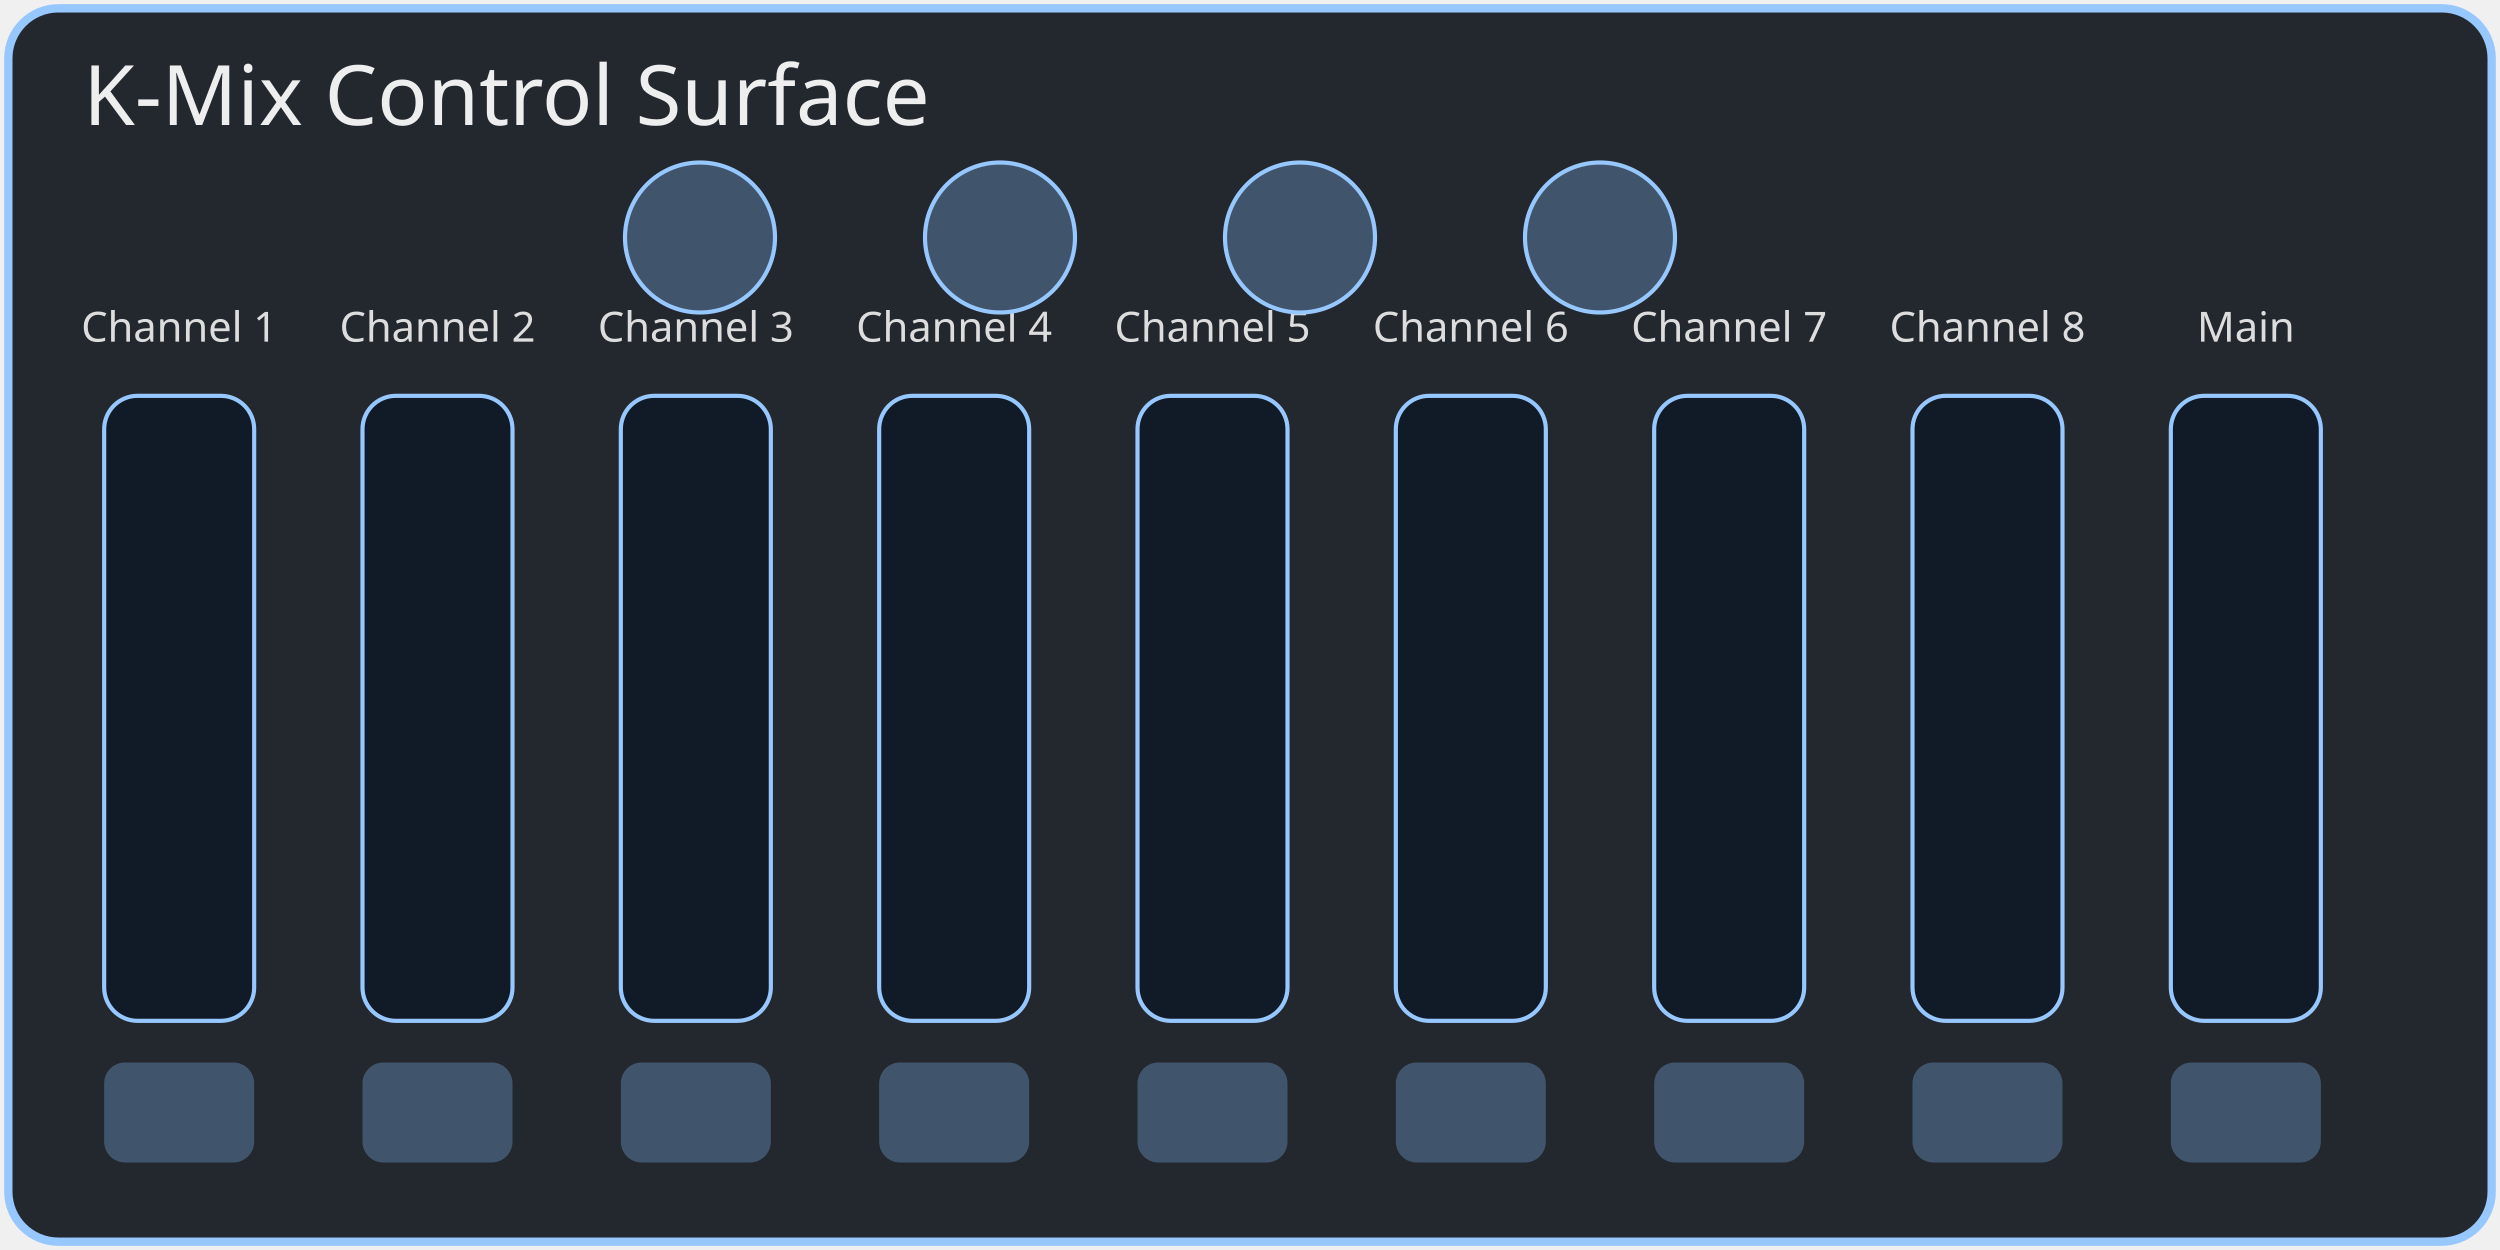
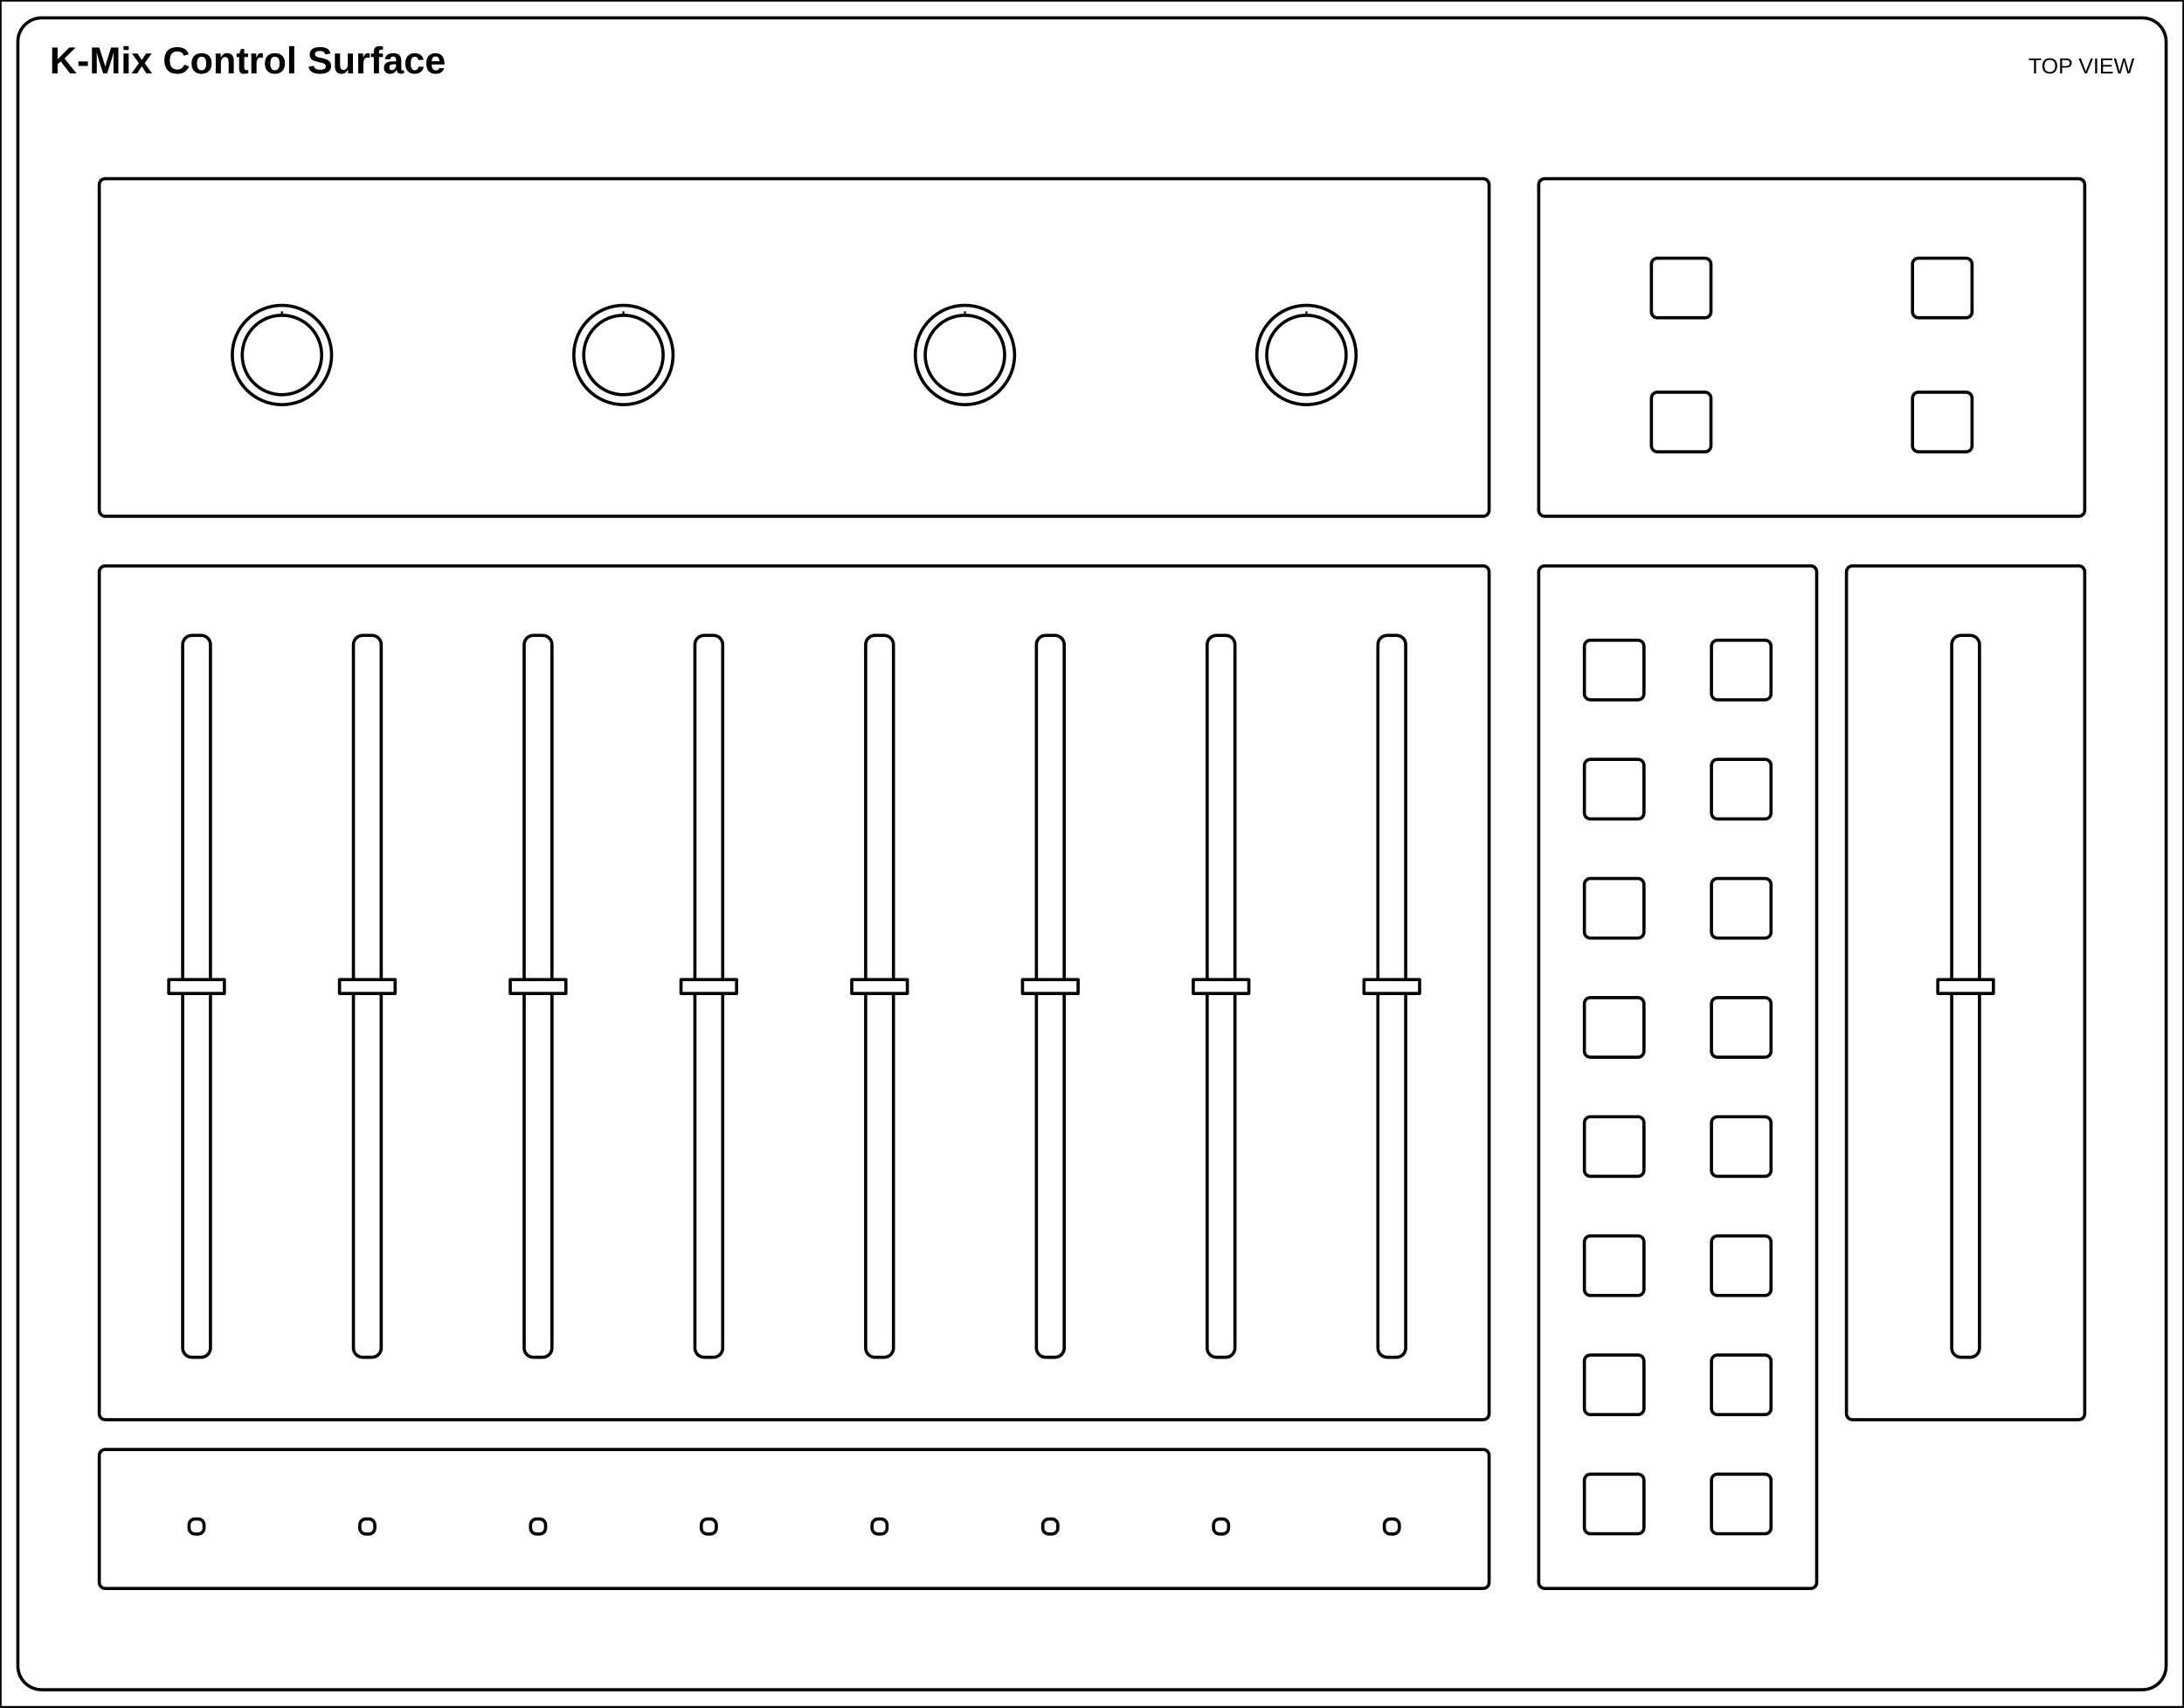
- <svg xmlns="http://www.w3.org/2000/svg" viewBox="0 0 600 300">
-   <rect x="2" y="2" width="596" height="296" rx="12" fill="#23272e" stroke="#97c7ff" stroke-width="2" />
-   <text x="20" y="30" fill="#eee" font-family="sans-serif" font-size="20">K-Mix Control Surface</text>
-   <rect x="25" y="95" width="36" height="150" rx="8" fill="#101b27" stroke="#97c7ff" />
-   <rect x="25" y="255" width="36" height="24" rx="5" fill="#40556c" />
-   <text x="43" y="82" fill="#ddd" font-family="sans-serif" font-size="10" text-anchor="middle">Channel 1</text>
-   <rect x="87" y="95" width="36" height="150" rx="8" fill="#101b27" stroke="#97c7ff" />
-   <rect x="87" y="255" width="36" height="24" rx="5" fill="#40556c" />
-   <text x="105" y="82" fill="#ddd" font-family="sans-serif" font-size="10" text-anchor="middle">Channel 2</text>
-   <rect x="149" y="95" width="36" height="150" rx="8" fill="#101b27" stroke="#97c7ff" />
-   <rect x="149" y="255" width="36" height="24" rx="5" fill="#40556c" />
-   <text x="167" y="82" fill="#ddd" font-family="sans-serif" font-size="10" text-anchor="middle">Channel 3</text>
-   <rect x="211" y="95" width="36" height="150" rx="8" fill="#101b27" stroke="#97c7ff" />
-   <rect x="211" y="255" width="36" height="24" rx="5" fill="#40556c" />
-   <text x="229" y="82" fill="#ddd" font-family="sans-serif" font-size="10" text-anchor="middle">Channel 4</text>
-   <rect x="273" y="95" width="36" height="150" rx="8" fill="#101b27" stroke="#97c7ff" />
-   <rect x="273" y="255" width="36" height="24" rx="5" fill="#40556c" />
-   <text x="291" y="82" fill="#ddd" font-family="sans-serif" font-size="10" text-anchor="middle">Channel 5</text>
-   <rect x="335" y="95" width="36" height="150" rx="8" fill="#101b27" stroke="#97c7ff" />
-   <rect x="335" y="255" width="36" height="24" rx="5" fill="#40556c" />
-   <text x="353" y="82" fill="#ddd" font-family="sans-serif" font-size="10" text-anchor="middle">Channel 6</text>
-   <rect x="397" y="95" width="36" height="150" rx="8" fill="#101b27" stroke="#97c7ff" />
-   <rect x="397" y="255" width="36" height="24" rx="5" fill="#40556c" />
-   <text x="415" y="82" fill="#ddd" font-family="sans-serif" font-size="10" text-anchor="middle">Channel 7</text>
-   <rect x="459" y="95" width="36" height="150" rx="8" fill="#101b27" stroke="#97c7ff" />
-   <rect x="459" y="255" width="36" height="24" rx="5" fill="#40556c" />
-   <text x="477" y="82" fill="#ddd" font-family="sans-serif" font-size="10" text-anchor="middle">Channel 8</text>
-   <rect x="521" y="95" width="36" height="150" rx="8" fill="#101b27" stroke="#97c7ff" />
-   <rect x="521" y="255" width="36" height="24" rx="5" fill="#40556c" />
-   <text x="539" y="82" fill="#ddd" font-family="sans-serif" font-size="10" text-anchor="middle">Main</text>
-   <circle cx="168" cy="57" r="18" fill="#40556c" stroke="#97c7ff" />
-   <circle cx="240" cy="57" r="18" fill="#40556c" stroke="#97c7ff" />
-   <circle cx="312" cy="57" r="18" fill="#40556c" stroke="#97c7ff" />
-   <circle cx="384" cy="57" r="18" fill="#40556c" stroke="#97c7ff" />
+ <svg xmlns="http://www.w3.org/2000/svg" viewBox="0 0 1100 860" role="img" aria-labelledby="title description">
+   <style>text{font-family:Arial,Helvetica,sans-serif;fill:#000;stroke:none}.line{fill:#fff;stroke:#000;stroke-width:1.6;stroke-linejoin:round;stroke-linecap:round}.thin{fill:none;stroke:#000;stroke-width:1;stroke-linejoin:round;stroke-linecap:round}</style>
+   <rect x="0" y="0" width="1100" height="860" class="line" fill="#fff" stroke="none" stroke-width="1.6" />
+   <rect x="9" y="9" width="1082" height="842" class="line" fill="#fff" stroke="#000" stroke-width="1.6" rx="12" />
+   <text x="25" y="37" fill="#000" font-family="Arial,Helvetica,sans-serif" font-size="19" text-anchor="start" font-weight="bold">K-Mix Control Surface</text>
+   <text x="1075" y="37" fill="#000" font-family="Arial,Helvetica,sans-serif" font-size="11" text-anchor="end">TOP VIEW</text>
+   <rect x="50" y="90" width="700" height="170" class="line" fill="#fff" stroke="#000" stroke-width="1.6" rx="3" />
+   <g id="rotary-touch-rotary-1" data-kind="touch" aria-label="Rotary 1">
+     <circle cx="142" cy="178.785" r="25" class="line" fill="#fff" stroke="#000" stroke-width="1.6" />
+     <path d="M142 156.785L142 170.035" fill="none" stroke="#000" stroke-width="1" />
+     <circle cx="142" cy="178.785" r="20" class="line" fill="#fff" stroke="#000" stroke-width="1.6" />
+   </g>
+   <g id="rotary-touch-rotary-2" data-kind="touch" aria-label="Rotary 2">
+     <circle cx="314" cy="178.785" r="25" class="line" fill="#fff" stroke="#000" stroke-width="1.6" />
+     <path d="M314 156.785L314 170.035" fill="none" stroke="#000" stroke-width="1" />
+     <circle cx="314" cy="178.785" r="20" class="line" fill="#fff" stroke="#000" stroke-width="1.6" />
+   </g>
+   <g id="rotary-touch-rotary-3" data-kind="touch" aria-label="Rotary 3">
+     <circle cx="486" cy="178.785" r="25" class="line" fill="#fff" stroke="#000" stroke-width="1.6" />
+     <path d="M486 156.785L486 170.035" fill="none" stroke="#000" stroke-width="1" />
+     <circle cx="486" cy="178.785" r="20" class="line" fill="#fff" stroke="#000" stroke-width="1.6" />
+   </g>
+   <g id="rotary-touch-rotary-4" data-kind="touch" aria-label="Rotary 4">
+     <circle cx="658" cy="178.785" r="25" class="line" fill="#fff" stroke="#000" stroke-width="1.6" />
+     <path d="M658 156.785L658 170.035" fill="none" stroke="#000" stroke-width="1" />
+     <circle cx="658" cy="178.785" r="20" class="line" fill="#fff" stroke="#000" stroke-width="1.6" />
+   </g>
+   <rect x="50" y="285" width="700" height="430" class="line" fill="#fff" stroke="#000" stroke-width="1.6" rx="3" />
+   <g id="channel-faders-channel-1" data-kind="fader" aria-label="Channel 1" data-control="fader-1">
+     <rect x="92" y="320" width="14" height="363.57" class="line" fill="#fff" stroke="#000" stroke-width="1.6" rx="4.667" />
+     <rect x="85" y="493.354" width="28" height="7" class="line" fill="#000" stroke="#000" stroke-width="1.6" />
+   </g>
+   <g id="channel-faders-channel-2" data-kind="fader" aria-label="Channel 2" data-control="fader-2">
+     <rect x="178" y="320" width="14" height="363.57" class="line" fill="#fff" stroke="#000" stroke-width="1.6" rx="4.667" />
+     <rect x="171" y="493.354" width="28" height="7" class="line" fill="#000" stroke="#000" stroke-width="1.6" />
+   </g>
+   <g id="channel-faders-channel-3" data-kind="fader" aria-label="Channel 3" data-control="fader-3">
+     <rect x="264" y="320" width="14" height="363.57" class="line" fill="#fff" stroke="#000" stroke-width="1.6" rx="4.667" />
+     <rect x="257" y="493.354" width="28" height="7" class="line" fill="#000" stroke="#000" stroke-width="1.6" />
+   </g>
+   <g id="channel-faders-channel-4" data-kind="fader" aria-label="Channel 4" data-control="fader-4">
+     <rect x="350" y="320" width="14" height="363.57" class="line" fill="#fff" stroke="#000" stroke-width="1.6" rx="4.667" />
+     <rect x="343" y="493.354" width="28" height="7" class="line" fill="#000" stroke="#000" stroke-width="1.6" />
+   </g>
+   <g id="channel-faders-channel-5" data-kind="fader" aria-label="Channel 5" data-control="fader-5">
+     <rect x="436" y="320" width="14" height="363.57" class="line" fill="#fff" stroke="#000" stroke-width="1.6" rx="4.667" />
+     <rect x="429" y="493.354" width="28" height="7" class="line" fill="#000" stroke="#000" stroke-width="1.6" />
+   </g>
+   <g id="channel-faders-channel-6" data-kind="fader" aria-label="Channel 6" data-control="fader-6">
+     <rect x="522" y="320" width="14" height="363.57" class="line" fill="#fff" stroke="#000" stroke-width="1.6" rx="4.667" />
+     <rect x="515" y="493.354" width="28" height="7" class="line" fill="#000" stroke="#000" stroke-width="1.6" />
+   </g>
+   <g id="channel-faders-channel-7" data-kind="fader" aria-label="Channel 7" data-control="fader-7">
+     <rect x="608" y="320" width="14" height="363.57" class="line" fill="#fff" stroke="#000" stroke-width="1.6" rx="4.667" />
+     <rect x="601" y="493.354" width="28" height="7" class="line" fill="#000" stroke="#000" stroke-width="1.6" />
+   </g>
+   <g id="channel-faders-channel-8" data-kind="fader" aria-label="Channel 8" data-control="fader-8">
+     <rect x="694" y="320" width="14" height="363.57" class="line" fill="#fff" stroke="#000" stroke-width="1.6" rx="4.667" />
+     <rect x="687" y="493.354" width="28" height="7" class="line" fill="#000" stroke="#000" stroke-width="1.6" />
+   </g>
+   <rect x="50" y="730" width="700" height="70" class="line" fill="#fff" stroke="#000" stroke-width="1.6" rx="3" />
+   <g id="channel-select-1" data-kind="button" aria-label="1">
+     <rect x="95.215" y="765" width="7.57" height="7.57" class="line" fill="#fff" stroke="#000" stroke-width="1.6" rx="3" />
+   </g>
+   <g id="channel-select-2" data-kind="button" aria-label="2">
+     <rect x="181.215" y="765" width="7.57" height="7.57" class="line" fill="#fff" stroke="#000" stroke-width="1.6" rx="3" />
+   </g>
+   <g id="channel-select-3" data-kind="button" aria-label="3">
+     <rect x="267.215" y="765" width="7.57" height="7.57" class="line" fill="#fff" stroke="#000" stroke-width="1.6" rx="3" />
+   </g>
+   <g id="channel-select-4" data-kind="button" aria-label="4">
+     <rect x="353.215" y="765" width="7.57" height="7.57" class="line" fill="#fff" stroke="#000" stroke-width="1.6" rx="3" />
+   </g>
+   <g id="channel-select-5" data-kind="button" aria-label="5">
+     <rect x="439.215" y="765" width="7.57" height="7.57" class="line" fill="#fff" stroke="#000" stroke-width="1.6" rx="3" />
+   </g>
+   <g id="channel-select-6" data-kind="button" aria-label="6">
+     <rect x="525.215" y="765" width="7.57" height="7.57" class="line" fill="#fff" stroke="#000" stroke-width="1.6" rx="3" />
+   </g>
+   <g id="channel-select-7" data-kind="button" aria-label="7">
+     <rect x="611.215" y="765" width="7.57" height="7.57" class="line" fill="#fff" stroke="#000" stroke-width="1.6" rx="3" />
+   </g>
+   <g id="channel-select-8" data-kind="button" aria-label="8">
+     <rect x="697.215" y="765" width="7.57" height="7.57" class="line" fill="#fff" stroke="#000" stroke-width="1.6" rx="3" />
+   </g>
+   <rect x="930" y="285" width="120" height="430" class="line" fill="#fff" stroke="#000" stroke-width="1.6" rx="3" />
+   <g id="main-main" data-kind="fader" aria-label="Main" data-control="fader-9">
+     <rect x="983" y="320" width="14" height="363.57" class="line" fill="#fff" stroke="#000" stroke-width="1.6" rx="4.667" />
+     <rect x="976" y="493.354" width="28" height="7" class="line" fill="#000" stroke="#000" stroke-width="1.6" />
+   </g>
+   <rect x="775" y="90" width="275" height="170" class="line" fill="#fff" stroke="#000" stroke-width="1.6" rx="3" />
+   <g id="navigation-up" data-kind="button" aria-label="Up">
+     <rect x="831.75" y="130.035" width="30" height="30" class="line" fill="#fff" stroke="#000" stroke-width="1.6" rx="3" />
+   </g>
+   <g id="navigation-down" data-kind="button" aria-label="Down">
+     <rect x="963.25" y="130.035" width="30" height="30" class="line" fill="#fff" stroke="#000" stroke-width="1.6" rx="3" />
+   </g>
+   <g id="navigation-left" data-kind="button" aria-label="Left">
+     <rect x="831.75" y="197.535" width="30" height="30" class="line" fill="#fff" stroke="#000" stroke-width="1.6" rx="3" />
+   </g>
+   <g id="navigation-right" data-kind="button" aria-label="Right">
+     <rect x="963.25" y="197.535" width="30" height="30" class="line" fill="#fff" stroke="#000" stroke-width="1.6" rx="3" />
+   </g>
+   <rect x="775" y="285" width="140" height="515" class="line" fill="#fff" stroke="#000" stroke-width="1.6" rx="3" />
+   <g id="mix-midi-input" data-kind="button" aria-label="Input">
+     <rect x="798" y="322.438" width="30" height="30" class="line" fill="#fff" stroke="#000" stroke-width="1.6" rx="3" />
+   </g>
+   <g id="mix-midi-output" data-kind="button" aria-label="Output">
+     <rect x="862" y="322.438" width="30" height="30" class="line" fill="#fff" stroke="#000" stroke-width="1.6" rx="3" />
+   </g>
+   <g id="mix-midi-pan" data-kind="button" aria-label="Pan">
+     <rect x="798" y="382.438" width="30" height="30" class="line" fill="#fff" stroke="#000" stroke-width="1.6" rx="3" />
+   </g>
+   <g id="mix-midi-aux-1" data-kind="button" aria-label="Aux 1">
+     <rect x="862" y="382.438" width="30" height="30" class="line" fill="#fff" stroke="#000" stroke-width="1.6" rx="3" />
+   </g>
+   <g id="mix-midi-aux-2" data-kind="button" aria-label="Aux 2">
+     <rect x="798" y="442.438" width="30" height="30" class="line" fill="#fff" stroke="#000" stroke-width="1.6" rx="3" />
+   </g>
+   <g id="mix-midi-aux-3" data-kind="button" aria-label="Aux 3">
+     <rect x="862" y="442.438" width="30" height="30" class="line" fill="#fff" stroke="#000" stroke-width="1.6" rx="3" />
+   </g>
+   <g id="mix-midi-eq" data-kind="button" aria-label="EQ">
+     <rect x="798" y="502.438" width="30" height="30" class="line" fill="#fff" stroke="#000" stroke-width="1.6" rx="3" />
+   </g>
+   <g id="mix-midi-dynamics" data-kind="button" aria-label="Dynamics">
+     <rect x="862" y="502.438" width="30" height="30" class="line" fill="#fff" stroke="#000" stroke-width="1.6" rx="3" />
+   </g>
+   <g id="mix-midi-reverb" data-kind="button" aria-label="Reverb">
+     <rect x="798" y="562.438" width="30" height="30" class="line" fill="#fff" stroke="#000" stroke-width="1.6" rx="3" />
+   </g>
+   <g id="mix-midi-midi" data-kind="button" aria-label="MIDI">
+     <rect x="862" y="562.438" width="30" height="30" class="line" fill="#fff" stroke="#000" stroke-width="1.6" rx="3" />
+   </g>
+   <g id="mix-midi-bank-1" data-kind="button" aria-label="Bank 1">
+     <rect x="798" y="622.438" width="30" height="30" class="line" fill="#fff" stroke="#000" stroke-width="1.6" rx="3" />
+   </g>
+   <g id="mix-midi-bank-2" data-kind="button" aria-label="Bank 2">
+     <rect x="862" y="622.438" width="30" height="30" class="line" fill="#fff" stroke="#000" stroke-width="1.6" rx="3" />
+   </g>
+   <g id="mix-midi-bank-3" data-kind="button" aria-label="Bank 3">
+     <rect x="798" y="682.438" width="30" height="30" class="line" fill="#fff" stroke="#000" stroke-width="1.6" rx="3" />
+   </g>
+   <g id="mix-midi-mute" data-kind="button" aria-label="Mute">
+     <rect x="862" y="682.438" width="30" height="30" class="line" fill="#fff" stroke="#000" stroke-width="1.6" rx="3" />
+   </g>
+   <g id="mix-midi-solo" data-kind="button" aria-label="Solo">
+     <rect x="798" y="742.438" width="30" height="30" class="line" fill="#fff" stroke="#000" stroke-width="1.6" rx="3" />
+   </g>
+   <g id="mix-midi-bypass" data-kind="button" aria-label="Bypass">
+     <rect x="862" y="742.438" width="30" height="30" class="line" fill="#fff" stroke="#000" stroke-width="1.6" rx="3" />
+   </g>
</svg>
